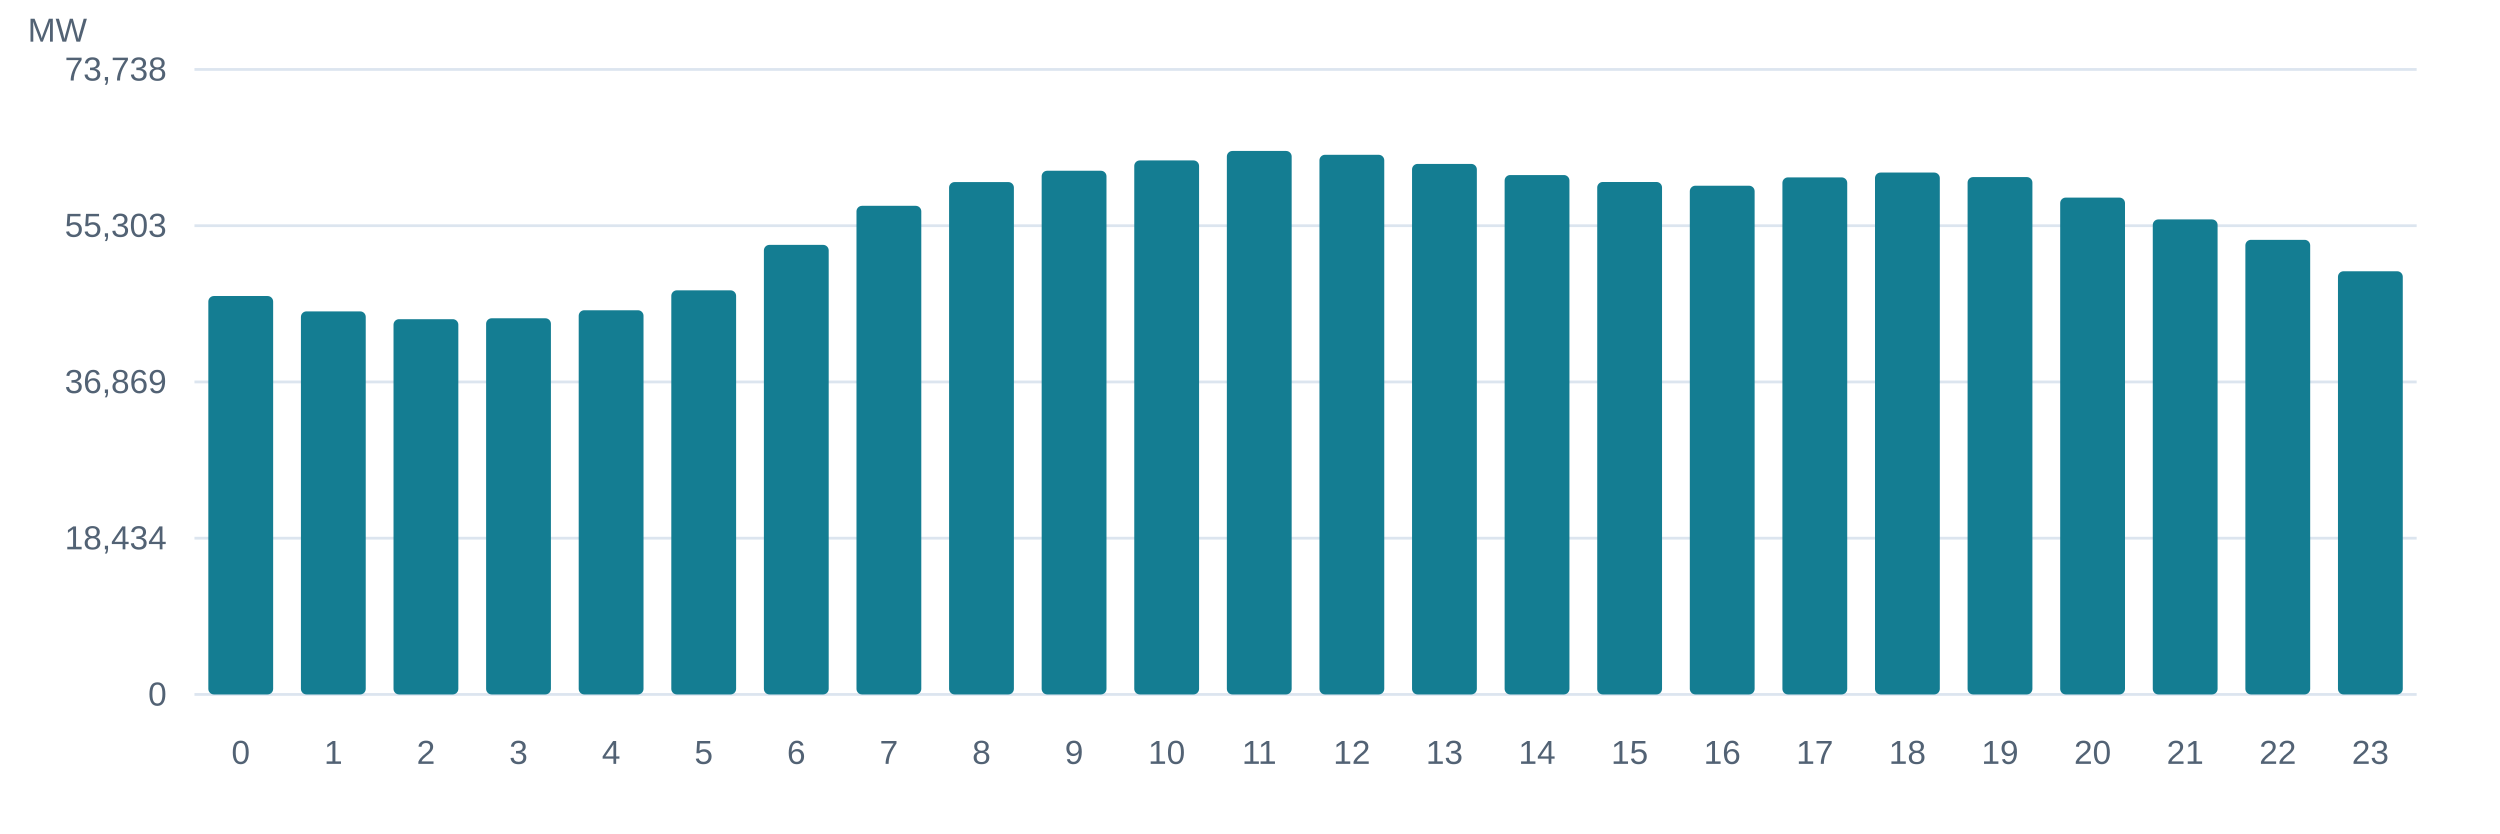
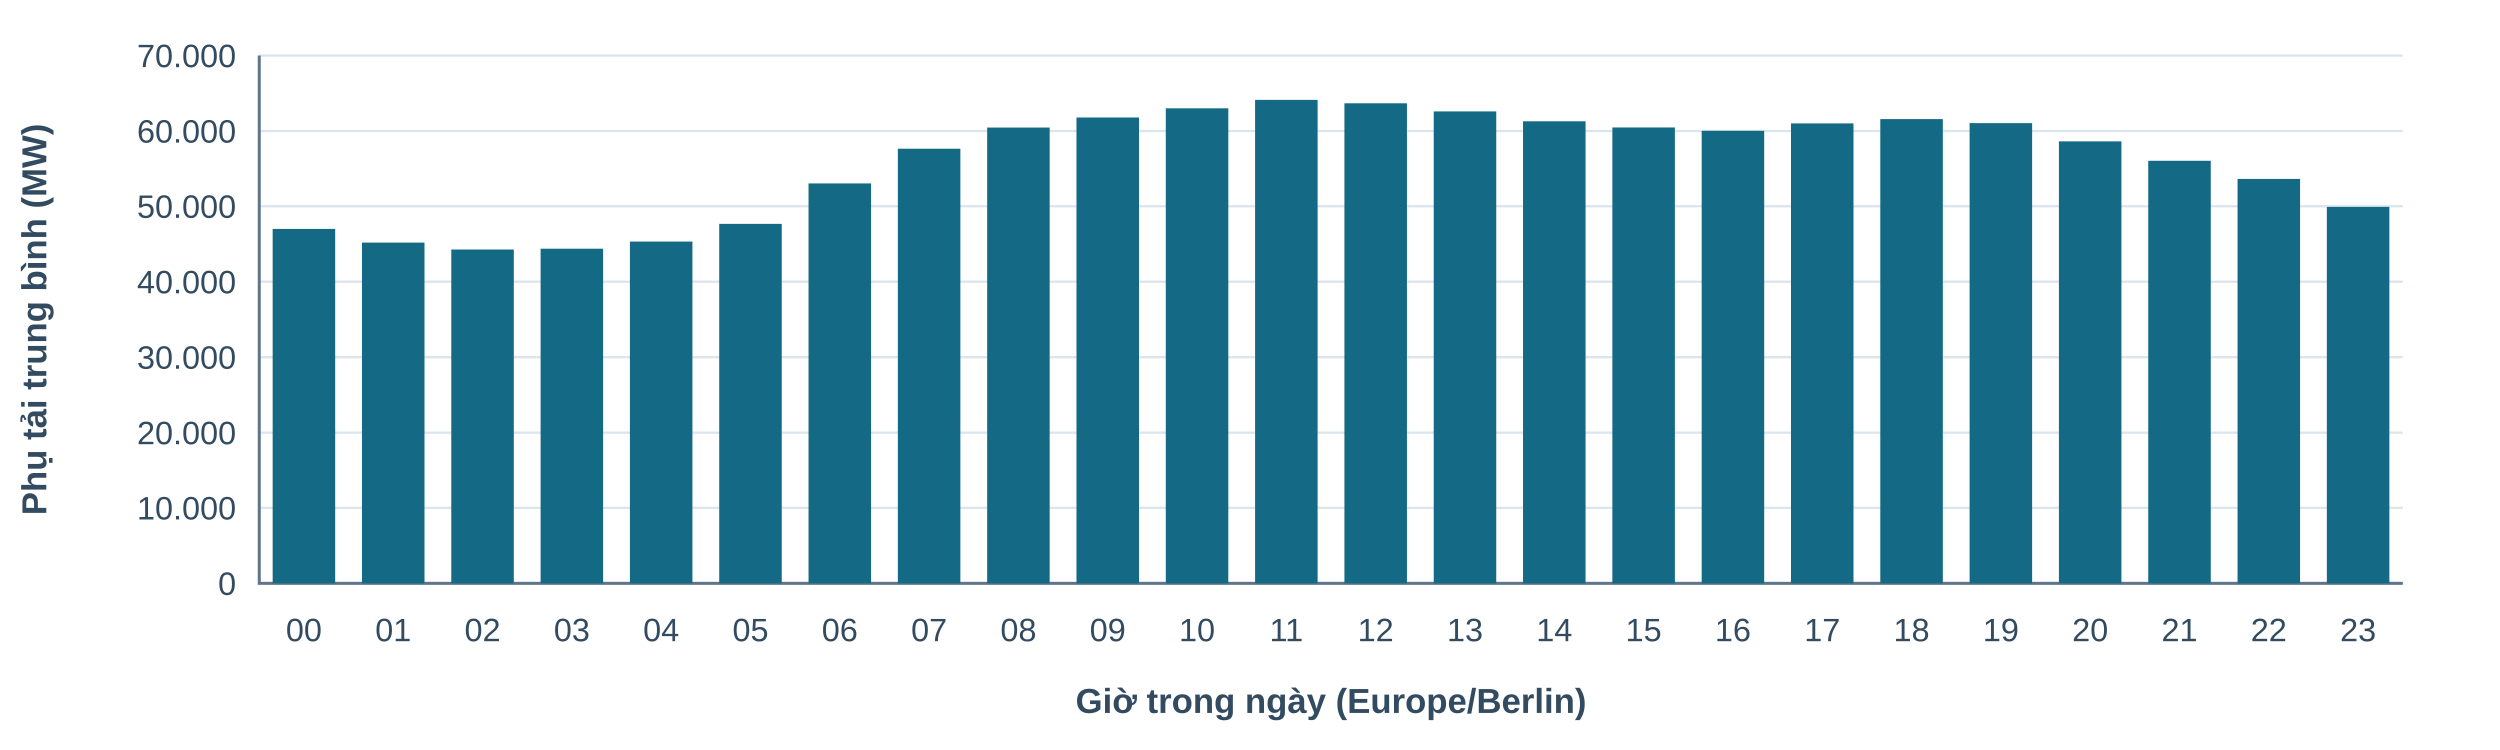
- <svg xmlns="http://www.w3.org/2000/svg" viewBox="0 0 900 300" role="img" aria-label="Trung bình theo giờ · Europe/Berlin">
-   <style>text{font:12px Arial;fill:#526274}</style>
-   <text x="10" y="15">MW</text>
-   <line x1="70" y1="250.0" x2="870" y2="250.0" stroke="#dce5ef" />
-   <text x="60" y="254.0" text-anchor="end">0</text>
-   <line x1="70" y1="193.75" x2="870" y2="193.75" stroke="#dce5ef" />
-   <text x="60" y="197.75" text-anchor="end">18,434</text>
-   <line x1="70" y1="137.5" x2="870" y2="137.5" stroke="#dce5ef" />
-   <text x="60" y="141.5" text-anchor="end">36,869</text>
-   <line x1="70" y1="81.25" x2="870" y2="81.25" stroke="#dce5ef" />
-   <text x="60" y="85.25" text-anchor="end">55,303</text>
-   <line x1="70" y1="25.0" x2="870" y2="25.0" stroke="#dce5ef" />
-   <text x="60" y="29.0" text-anchor="end">73,738</text>
-   <rect x="75.0" y="106.569" width="23.333" height="143.431" rx="2" fill="#147d92" />
-   <text x="86.667" y="275" text-anchor="middle">0</text>
-   <rect x="108.333" y="112.098" width="23.333" height="137.902" rx="2" fill="#147d92" />
-   <text x="120.0" y="275" text-anchor="middle">1</text>
-   <rect x="141.667" y="114.9" width="23.333" height="135.1" rx="2" fill="#147d92" />
-   <text x="153.333" y="275" text-anchor="middle">2</text>
-   <rect x="175" y="114.578" width="23.333" height="135.422" rx="2" fill="#147d92" />
-   <text x="186.667" y="275" text-anchor="middle">3</text>
-   <rect x="208.333" y="111.689" width="23.333" height="138.311" rx="2" fill="#147d92" />
-   <text x="220.0" y="275" text-anchor="middle">4</text>
-   <rect x="241.667" y="104.519" width="23.333" height="145.481" rx="2" fill="#147d92" />
-   <text x="253.333" y="275" text-anchor="middle">5</text>
-   <rect x="275" y="88.157" width="23.333" height="161.843" rx="2" fill="#147d92" />
-   <text x="286.667" y="275" text-anchor="middle">6</text>
-   <rect x="308.333" y="74.1" width="23.333" height="175.9" rx="2" fill="#147d92" />
-   <text x="320.0" y="275" text-anchor="middle">7</text>
-   <rect x="341.667" y="65.545" width="23.333" height="184.455" rx="2" fill="#147d92" />
-   <text x="353.333" y="275" text-anchor="middle">8</text>
-   <rect x="375.0" y="61.47" width="23.333" height="188.53" rx="2" fill="#147d92" />
-   <text x="386.667" y="275" text-anchor="middle">9</text>
-   <rect x="408.333" y="57.752" width="23.333" height="192.248" rx="2" fill="#147d92" />
-   <text x="420.0" y="275" text-anchor="middle">10</text>
-   <rect x="441.667" y="54.348" width="23.333" height="195.652" rx="2" fill="#147d92" />
-   <text x="453.333" y="275" text-anchor="middle">11</text>
-   <rect x="475.0" y="55.725" width="23.333" height="194.275" rx="2" fill="#147d92" />
-   <text x="486.667" y="275" text-anchor="middle">12</text>
-   <rect x="508.333" y="59.012" width="23.333" height="190.988" rx="2" fill="#147d92" />
-   <text x="520.0" y="275" text-anchor="middle">13</text>
-   <rect x="541.667" y="63.014" width="23.333" height="186.986" rx="2" fill="#147d92" />
-   <text x="553.333" y="275" text-anchor="middle">14</text>
-   <rect x="575.0" y="65.513" width="23.333" height="184.487" rx="2" fill="#147d92" />
-   <text x="586.667" y="275" text-anchor="middle">15</text>
-   <rect x="608.333" y="66.86" width="23.333" height="183.14" rx="2" fill="#147d92" />
-   <text x="620.0" y="275" text-anchor="middle">16</text>
-   <rect x="641.667" y="63.86" width="23.333" height="186.14" rx="2" fill="#147d92" />
-   <text x="653.333" y="275" text-anchor="middle">17</text>
-   <rect x="675.0" y="62.122" width="23.333" height="187.878" rx="2" fill="#147d92" />
-   <text x="686.667" y="275" text-anchor="middle">18</text>
-   <rect x="708.333" y="63.748" width="23.333" height="186.252" rx="2" fill="#147d92" />
-   <text x="720.0" y="275" text-anchor="middle">19</text>
-   <rect x="741.667" y="71.135" width="23.333" height="178.865" rx="2" fill="#147d92" />
-   <text x="753.333" y="275" text-anchor="middle">20</text>
-   <rect x="775.0" y="78.993" width="23.333" height="171.007" rx="2" fill="#147d92" />
-   <text x="786.667" y="275" text-anchor="middle">21</text>
-   <rect x="808.333" y="86.342" width="23.333" height="163.658" rx="2" fill="#147d92" />
-   <text x="820.0" y="275" text-anchor="middle">22</text>
-   <rect x="841.667" y="97.656" width="23.333" height="152.344" rx="2" fill="#147d92" />
-   <text x="853.333" y="275" text-anchor="middle">23</text>
+ <svg xmlns="http://www.w3.org/2000/svg" viewBox="0 0 1080 324" role="img" aria-label="Phụ tải trung bình theo giờ">
+   <style>text{font:15px Arial,sans-serif;fill:#334b61}.axis-title{font-weight:bold}.tick{font-size:14px}</style>
+   <path d="M 112 252.0 H 1038" stroke="#dbe5ed" />
+   <text class="tick" x="102" y="257.0" text-anchor="end">0</text>
+   <path d="M 112 219.4 H 1038" stroke="#dbe5ed" />
+   <text class="tick" x="102" y="224.4" text-anchor="end">10.000</text>
+   <path d="M 112 186.9 H 1038" stroke="#dbe5ed" />
+   <text class="tick" x="102" y="191.9" text-anchor="end">20.000</text>
+   <path d="M 112 154.3 H 1038" stroke="#dbe5ed" />
+   <text class="tick" x="102" y="159.3" text-anchor="end">30.000</text>
+   <path d="M 112 121.7 H 1038" stroke="#dbe5ed" />
+   <text class="tick" x="102" y="126.7" text-anchor="end">40.000</text>
+   <path d="M 112 89.1 H 1038" stroke="#dbe5ed" />
+   <text class="tick" x="102" y="94.1" text-anchor="end">50.000</text>
+   <path d="M 112 56.6 H 1038" stroke="#dbe5ed" />
+   <text class="tick" x="102" y="61.6" text-anchor="end">60.000</text>
+   <path d="M 112 24.0 H 1038" stroke="#dbe5ed" />
+   <text class="tick" x="102" y="29.0" text-anchor="end">70.000</text>
+   <path d="M 112 24 V 252 H 1038" fill="none" stroke="#60758a" stroke-width="1.3" />
+   <text class="axis-title" x="575" y="308" text-anchor="middle">Giờ trong ngày (Europe/Berlin)</text>
+   <text class="axis-title" transform="translate(20 138) rotate(-90)" text-anchor="middle">Phụ tải trung bình (MW)</text>
+   <rect x="117.79" y="98.90" width="27.01" height="153.10" fill="#146a84" />
+   <text class="tick" x="131.29" y="277" text-anchor="middle">00</text>
+   <rect x="156.37" y="104.80" width="27.01" height="147.20" fill="#146a84" />
+   <text class="tick" x="169.88" y="277" text-anchor="middle">01</text>
+   <rect x="194.95" y="107.79" width="27.01" height="144.21" fill="#146a84" />
+   <text class="tick" x="208.46" y="277" text-anchor="middle">02</text>
+   <rect x="233.54" y="107.44" width="27.01" height="144.56" fill="#146a84" />
+   <text class="tick" x="247.04" y="277" text-anchor="middle">03</text>
+   <rect x="272.12" y="104.36" width="27.01" height="147.64" fill="#146a84" />
+   <text class="tick" x="285.62" y="277" text-anchor="middle">04</text>
+   <rect x="310.70" y="96.71" width="27.01" height="155.29" fill="#146a84" />
+   <text class="tick" x="324.21" y="277" text-anchor="middle">05</text>
+   <rect x="349.29" y="79.24" width="27.01" height="172.76" fill="#146a84" />
+   <text class="tick" x="362.79" y="277" text-anchor="middle">06</text>
+   <rect x="387.87" y="64.24" width="27.01" height="187.76" fill="#146a84" />
+   <text class="tick" x="401.38" y="277" text-anchor="middle">07</text>
+   <rect x="426.45" y="55.10" width="27.01" height="196.90" fill="#146a84" />
+   <text class="tick" x="439.96" y="277" text-anchor="middle">08</text>
+   <rect x="465.04" y="50.76" width="27.01" height="201.24" fill="#146a84" />
+   <text class="tick" x="478.54" y="277" text-anchor="middle">09</text>
+   <rect x="503.62" y="46.79" width="27.01" height="205.21" fill="#146a84" />
+   <text class="tick" x="517.12" y="277" text-anchor="middle">10</text>
+   <rect x="542.20" y="43.15" width="27.01" height="208.85" fill="#146a84" />
+   <text class="tick" x="555.71" y="277" text-anchor="middle">11</text>
+   <rect x="580.79" y="44.62" width="27.01" height="207.38" fill="#146a84" />
+   <text class="tick" x="594.29" y="277" text-anchor="middle">12</text>
+   <rect x="619.37" y="48.13" width="27.01" height="203.87" fill="#146a84" />
+   <text class="tick" x="632.88" y="277" text-anchor="middle">13</text>
+   <rect x="657.95" y="52.40" width="27.01" height="199.60" fill="#146a84" />
+   <text class="tick" x="671.46" y="277" text-anchor="middle">14</text>
+   <rect x="696.54" y="55.07" width="27.01" height="196.93" fill="#146a84" />
+   <text class="tick" x="710.04" y="277" text-anchor="middle">15</text>
+   <rect x="735.12" y="56.51" width="27.01" height="195.49" fill="#146a84" />
+   <text class="tick" x="748.62" y="277" text-anchor="middle">16</text>
+   <rect x="773.70" y="53.31" width="27.01" height="198.69" fill="#146a84" />
+   <text class="tick" x="787.21" y="277" text-anchor="middle">17</text>
+   <rect x="812.29" y="51.45" width="27.01" height="200.55" fill="#146a84" />
+   <text class="tick" x="825.79" y="277" text-anchor="middle">18</text>
+   <rect x="850.87" y="53.19" width="27.01" height="198.81" fill="#146a84" />
+   <text class="tick" x="864.38" y="277" text-anchor="middle">19</text>
+   <rect x="889.45" y="61.07" width="27.01" height="190.93" fill="#146a84" />
+   <text class="tick" x="902.96" y="277" text-anchor="middle">20</text>
+   <rect x="928.04" y="69.46" width="27.01" height="182.54" fill="#146a84" />
+   <text class="tick" x="941.54" y="277" text-anchor="middle">21</text>
+   <rect x="966.62" y="77.30" width="27.01" height="174.70" fill="#146a84" />
+   <text class="tick" x="980.12" y="277" text-anchor="middle">22</text>
+   <rect x="1005.20" y="89.38" width="27.01" height="162.62" fill="#146a84" />
+   <text class="tick" x="1018.71" y="277" text-anchor="middle">23</text>
</svg>
